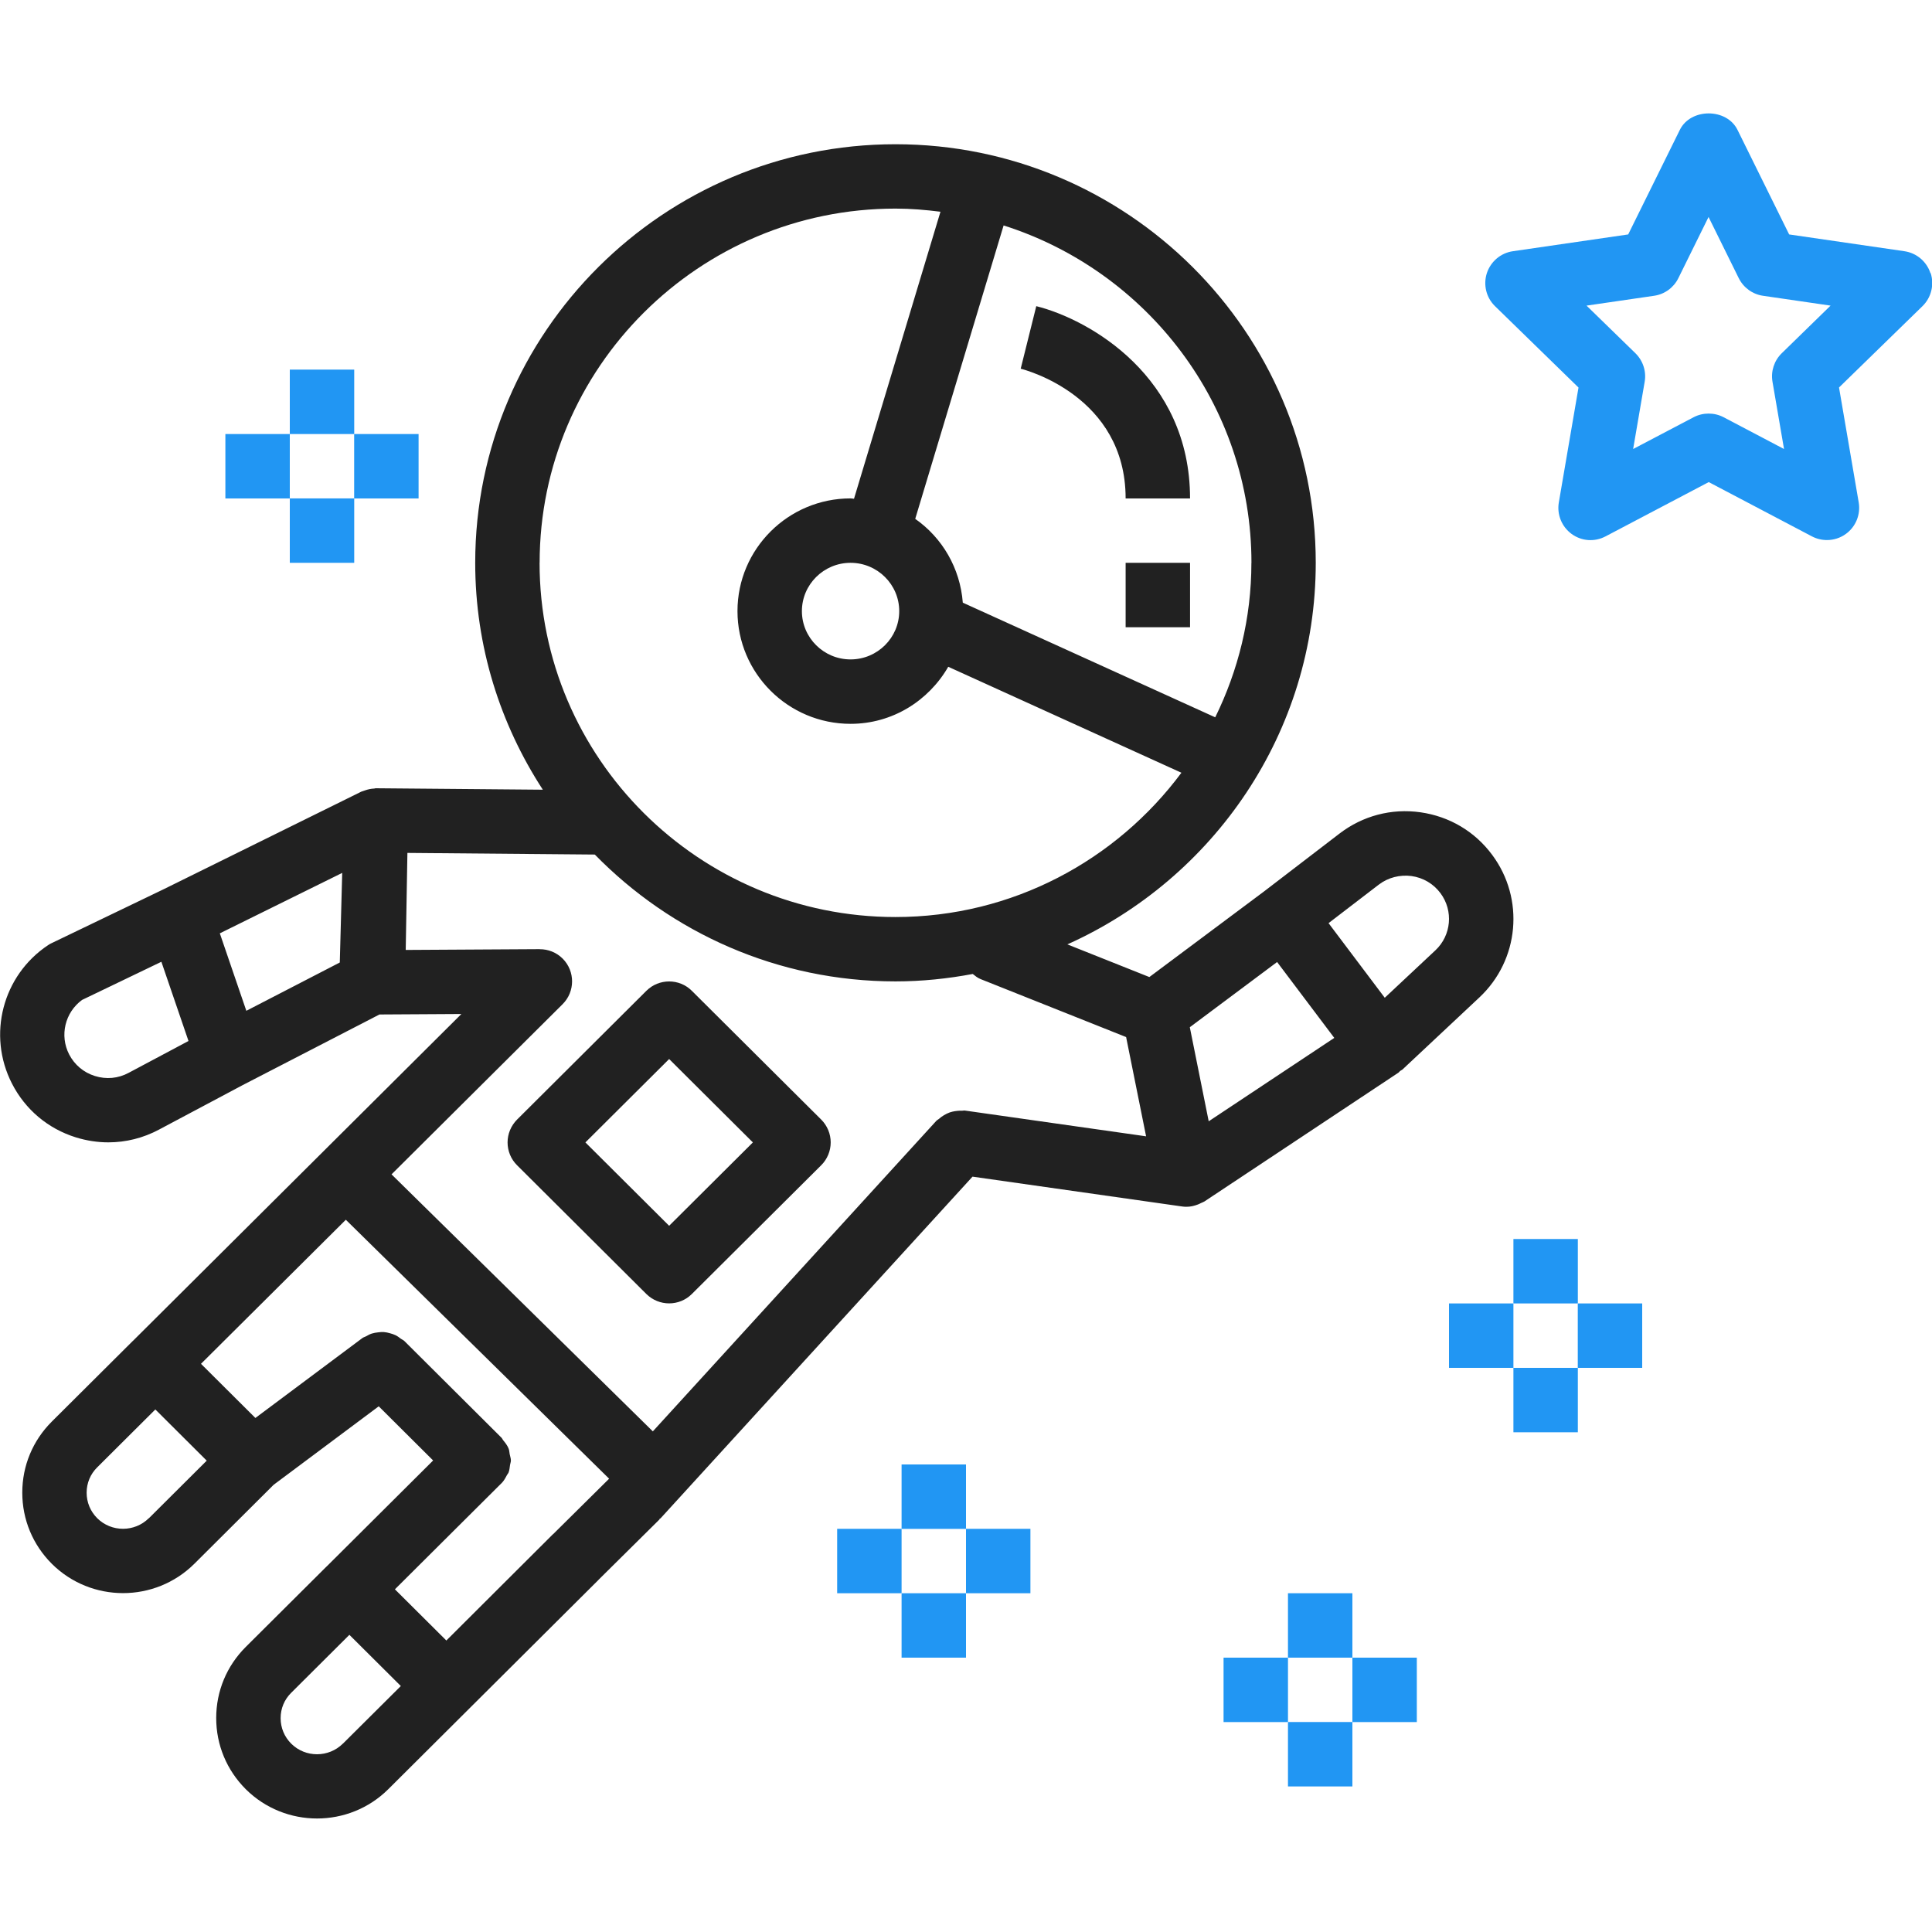
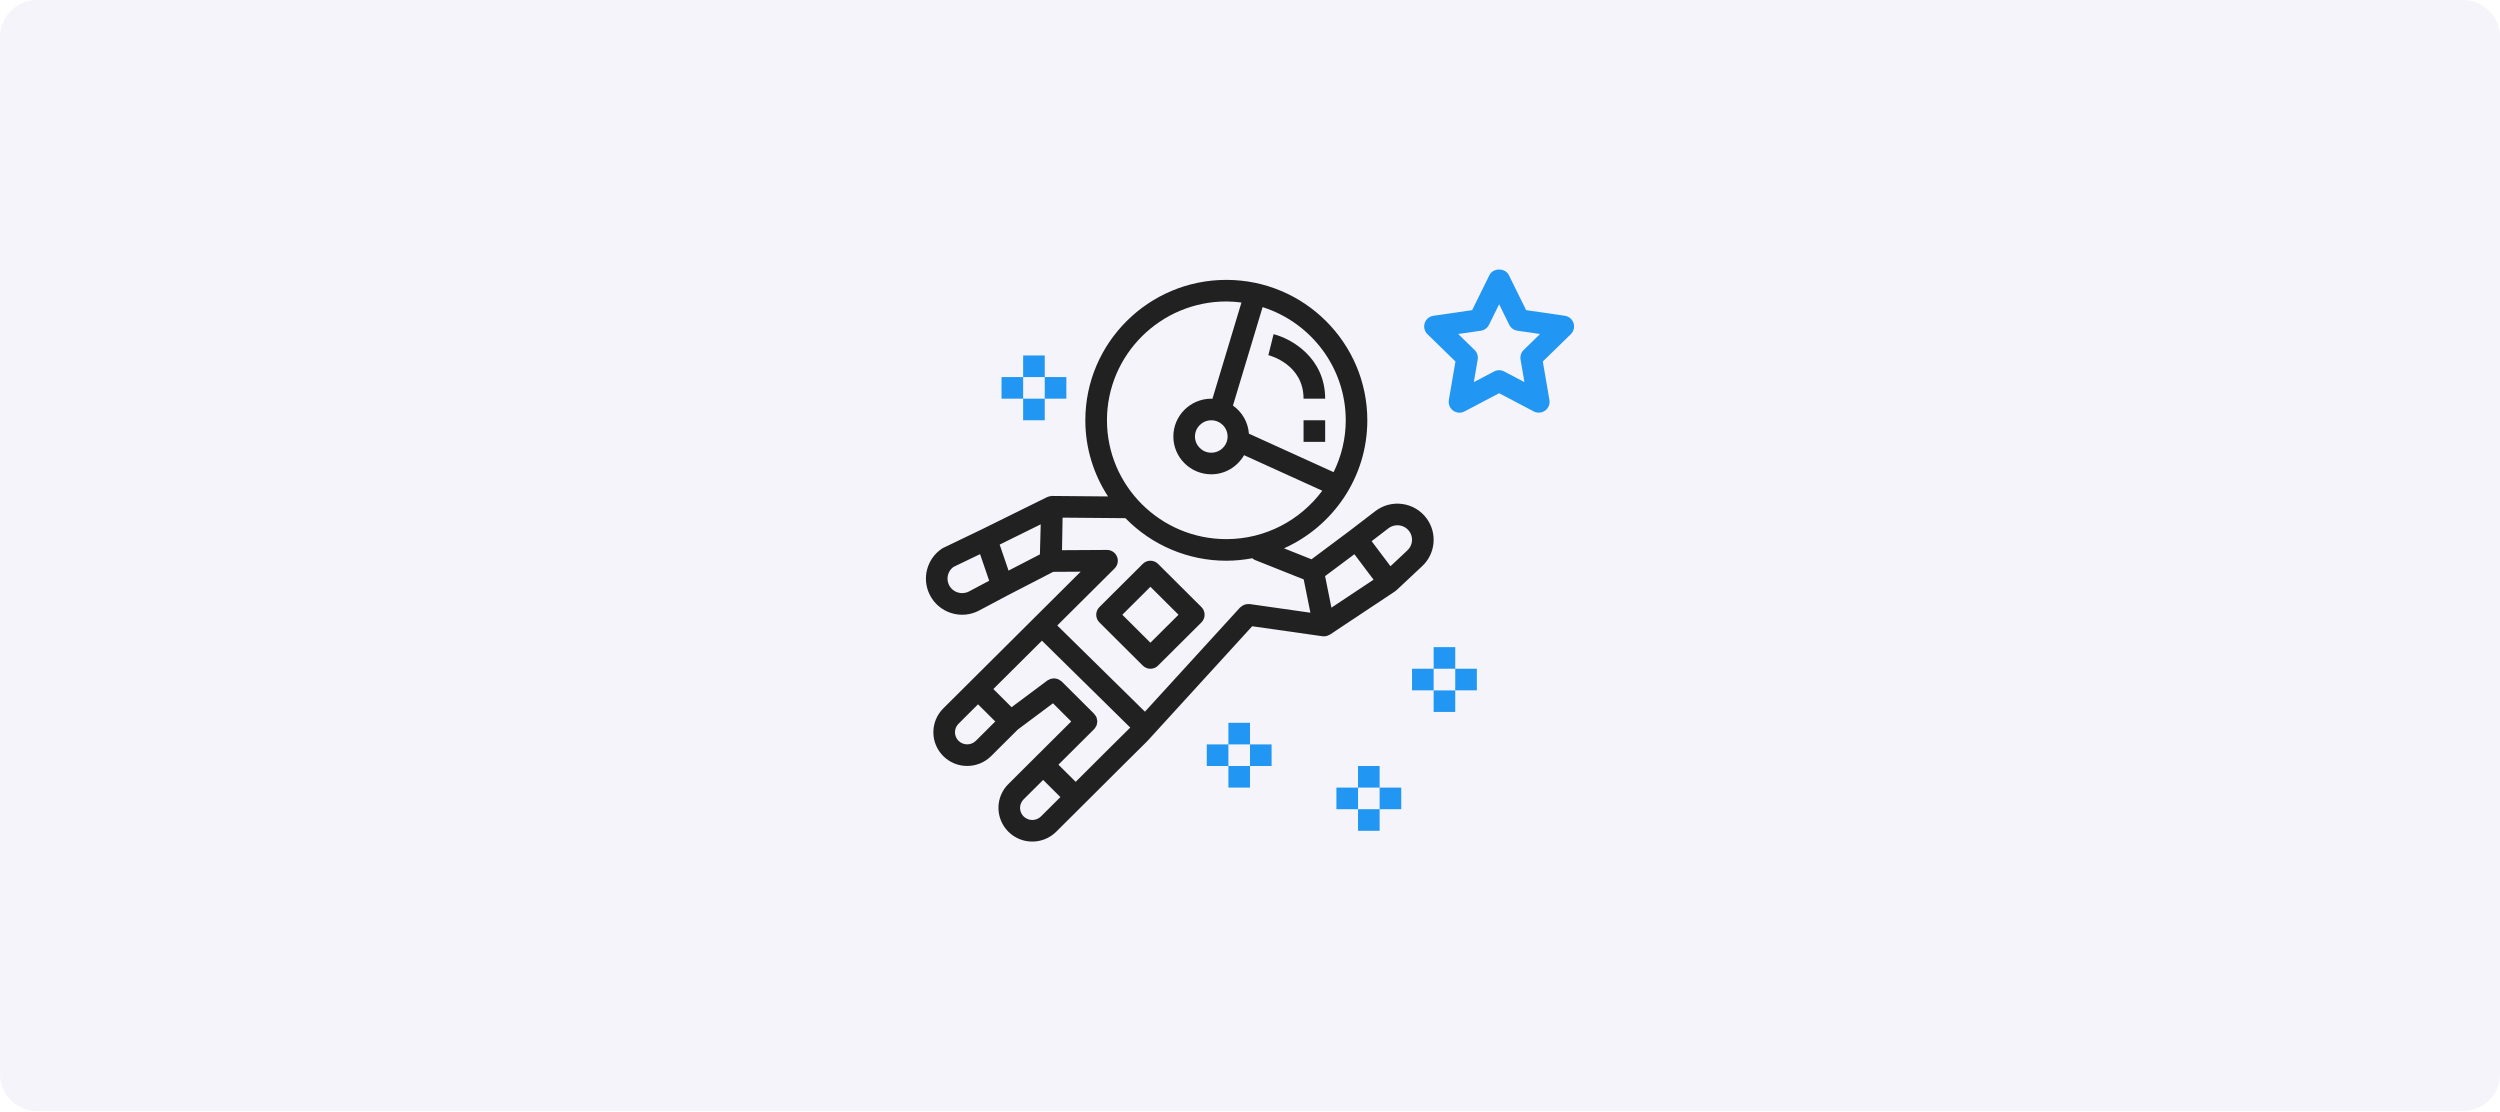
- <svg xmlns="http://www.w3.org/2000/svg" version="1.1" width="32" height="32" viewBox="0 0 32 32">
-   <path fill="#2196f3" d="M31.974 4.524c-0.063-0.193-0.229-0.333-0.43-0.363l-1.91-0.278-0.855-1.731c-0.179-0.365-0.777-0.365-0.956 0l-0.855 1.731-1.91 0.278c-0.201 0.029-0.367 0.17-0.431 0.363-0.062 0.193-0.011 0.405 0.135 0.547l1.383 1.348-0.326 1.903c-0.034 0.2 0.048 0.402 0.212 0.522 0.166 0.121 0.382 0.135 0.562 0.040l1.709-0.899 1.709 0.899c0.078 0.041 0.164 0.061 0.249 0.061 0.11 0 0.221-0.034 0.314-0.102 0.164-0.119 0.246-0.322 0.212-0.522l-0.326-1.903 1.383-1.348c0.145-0.142 0.197-0.354 0.135-0.547zM29.511 5.851c-0.125 0.122-0.183 0.299-0.153 0.472l0.191 1.114-1-0.526c-0.078-0.041-0.163-0.061-0.249-0.061s-0.17 0.020-0.249 0.061l-1.001 0.526 0.191-1.114c0.030-0.173-0.028-0.349-0.153-0.472l-0.81-0.789 1.119-0.163c0.174-0.025 0.324-0.134 0.402-0.292l0.5-1.013 0.5 1.013c0.078 0.157 0.228 0.267 0.402 0.292l1.119 0.163-0.809 0.789z" />
-   <path fill="#2196f3" d="M26.134 20.522h-1.067v1.067h1.067v-1.067z" />
-   <path fill="#2196f3" d="M26.134 22.656h-1.067v1.067h1.067v-1.067z" />
-   <path fill="#2196f3" d="M27.2 21.589h-1.067v1.067h1.067v-1.067z" />
-   <path fill="#2196f3" d="M25.067 21.589h-1.067v1.067h1.067v-1.067z" />
-   <path fill="#2196f3" d="M22.4 26.389h-1.067v1.067h1.067v-1.067z" />
-   <path fill="#2196f3" d="M22.4 28.522h-1.067v1.067h1.067v-1.067z" />
-   <path fill="#2196f3" d="M23.467 27.456h-1.067v1.067h1.067v-1.067z" />
-   <path fill="#2196f3" d="M21.333 27.456h-1.067v1.067h1.067v-1.067z" />
-   <path fill="#2196f3" d="M16 24.256h-1.067v1.067h1.067v-1.067z" />
-   <path fill="#2196f3" d="M16 26.389h-1.067v1.067h1.067v-1.067z" />
-   <path fill="#2196f3" d="M17.067 25.322h-1.067v1.067h1.067v-1.067z" />
-   <path fill="#2196f3" d="M14.933 25.322h-1.067v1.067h1.067v-1.067z" />
-   <path fill="#2196f3" d="M5.867 6.122h-1.067v1.067h1.067v-1.067z" />
-   <path fill="#2196f3" d="M5.867 8.255h-1.067v1.067h1.067v-1.067z" />
-   <path fill="#2196f3" d="M6.933 7.189h-1.067v1.067h1.067v-1.067z" />
-   <path fill="#2196f3" d="M4.8 7.189h-1.067v1.067h1.067v-1.067z" />
-   <path fill="#212121" d="M24.715 14.159c-0.287-0.388-0.709-0.637-1.188-0.705-0.481-0.068-0.956 0.058-1.34 0.352l-1.252 0.96-1.898 1.417-1.358-0.541c2.421-1.086 4.114-3.508 4.114-6.32 0-3.823-3.123-6.933-6.961-6.933s-6.961 3.11-6.961 6.933c0 1.386 0.414 2.674 1.12 3.758l-2.764-0.024c-0.002 0-0.003 0-0.005 0-0.009 0-0.015 0.004-0.023 0.005-0.053 0.002-0.105 0.013-0.155 0.031-0.013 0.005-0.026 0.008-0.038 0.013-0.006 0.003-0.013 0.003-0.019 0.006l-3.233 1.596c-0.001 0-0.001 0-0.001 0.001l-1.893 0.911c-0.021 0.009-0.042 0.021-0.063 0.035-0.755 0.502-1.012 1.489-0.598 2.295 0.22 0.429 0.595 0.745 1.056 0.889 0.178 0.055 0.359 0.083 0.539 0.083 0.29 0 0.577-0.071 0.839-0.211l1.388-0.738 2.264-1.169 1.357-0.008-5.442 5.416c-0.001 0.001-0.001 0.001-0.002 0.001l-1.339 1.333c-0.316 0.315-0.49 0.732-0.49 1.178s0.174 0.863 0.49 1.179c0.325 0.323 0.752 0.485 1.179 0.485s0.854-0.162 1.18-0.485l1.314-1.309 1.741-1.3 0.901 0.897-1.762 1.754c-0 0.001-0.001 0.001-0.002 0.001l-1.339 1.333c-0.316 0.315-0.49 0.732-0.49 1.178s0.174 0.863 0.49 1.179c0.325 0.323 0.753 0.485 1.18 0.485s0.855-0.162 1.18-0.485l3.482-3.467c0.001-0.001 0.001-0.001 0.001-0.002l1.010-1-0.004-0.004c0.006-0.006 0.015-0.009 0.022-0.015l5.166-5.658 3.471 0.494c0.025 0.004 0.050 0.005 0.075 0.005 0.065 0 0.127-0.015 0.187-0.038 0.018-0.006 0.033-0.015 0.050-0.023 0.019-0.010 0.039-0.015 0.058-0.027l3.213-2.133c0.012-0.008 0.018-0.021 0.029-0.029 0.013-0.010 0.029-0.014 0.041-0.026l1.271-1.191c0.662-0.62 0.753-1.635 0.212-2.362zM2.13 17.77c-0.173 0.093-0.37 0.111-0.558 0.052-0.187-0.058-0.338-0.186-0.427-0.358-0.161-0.314-0.068-0.695 0.214-0.902l1.314-0.632 0.449 1.312-0.992 0.528zM5.628 15.942l-1.548 0.8-0.439-1.283 2.027-1.001-0.040 1.484zM20.727 9.322c0 0.918-0.219 1.785-0.599 2.559l-4.181-1.899c-0.044-0.573-0.341-1.075-0.788-1.388l1.464-4.86c2.378 0.756 4.105 2.974 4.105 5.588zM8.938 9.322c0-3.235 2.644-5.867 5.894-5.867 0.253 0 0.5 0.021 0.745 0.052l-1.432 4.754c-0.019-0.001-0.037-0.006-0.057-0.006-1.033 0-1.873 0.837-1.873 1.867s0.84 1.867 1.873 1.867c0.694 0 1.294-0.383 1.618-0.945l3.862 1.755c-1.075 1.446-2.795 2.39-4.737 2.39-3.25 0-5.894-2.632-5.894-5.867zM14.894 10.122c0 0.441-0.362 0.8-0.806 0.8s-0.806-0.359-0.806-0.8c0-0.441 0.362-0.8 0.806-0.8s0.806 0.359 0.806 0.8zM2.465 25.146c-0.236 0.234-0.619 0.234-0.854 0.001-0.114-0.114-0.176-0.263-0.176-0.423s0.062-0.309 0.176-0.421l0.962-0.958 0.851 0.848-0.959 0.955zM5.679 28.88c-0.236 0.234-0.619 0.235-0.855 0.001-0.114-0.114-0.176-0.263-0.176-0.423s0.062-0.309 0.176-0.421l0.963-0.959 0.852 0.848-0.96 0.955zM9.16 25.411c-0.001 0-0.001 0-0.002 0.001l-1.765 1.76-0.852-0.848 1.763-1.755c0 0 0 0 0-0s0.001-0.001 0.002-0.001c0.040-0.040 0.065-0.088 0.090-0.135 0.007-0.014 0.020-0.026 0.026-0.040 0.017-0.041 0.019-0.085 0.026-0.129 0.003-0.025 0.014-0.047 0.014-0.073 0-0.036-0.013-0.070-0.020-0.106-0.006-0.032-0.006-0.065-0.019-0.095-0.020-0.050-0.055-0.094-0.091-0.138-0.010-0.012-0.014-0.027-0.025-0.038 0 0 0 0-0.001 0s-0.001-0.002-0.001-0.002l-1.607-1.6c-0.017-0.017-0.039-0.024-0.058-0.038-0.028-0.022-0.055-0.042-0.087-0.058-0.030-0.015-0.061-0.024-0.093-0.033-0.034-0.010-0.067-0.017-0.103-0.020-0.033-0.002-0.063 0.001-0.095 0.005-0.036 0.004-0.069 0.009-0.104 0.020-0.034 0.011-0.063 0.027-0.094 0.045-0.020 0.011-0.042 0.015-0.061 0.029l-1.773 1.324-0.901-0.897 2.399-2.386 4.361 4.289-0.928 0.919zM15.979 18.394c-0.015-0.002-0.030 0.004-0.045 0.003-0.039-0.002-0.076 0.001-0.115 0.007-0.030 0.005-0.059 0.011-0.088 0.021-0.034 0.012-0.065 0.028-0.097 0.047-0.030 0.018-0.057 0.037-0.083 0.061-0.013 0.011-0.028 0.017-0.040 0.029l-4.698 5.146-4.328-4.257 2.833-2.818c0.209-0.208 0.21-0.546 0.002-0.755-0.105-0.105-0.243-0.157-0.381-0.156v-0.001l-2.219 0.013 0.028-1.607 3.104 0.027c1.265 1.294 3.029 2.101 4.981 2.101 0.437 0 0.864-0.045 1.279-0.123 0.040 0.032 0.079 0.065 0.13 0.085l2.41 0.96 0.331 1.644-3.003-0.427zM20.020 18.572l-0.313-1.558 1.446-1.080 0.947 1.257-2.080 1.381zM23.774 15.741l-0.838 0.785-0.931-1.236 0.831-0.637c0.155-0.119 0.351-0.168 0.543-0.143 0.193 0.027 0.364 0.128 0.48 0.284 0.217 0.292 0.18 0.699-0.085 0.947z" />
-   <path fill="#212121" d="M13.602 18.544l-2.143-2.133c-0.207-0.207-0.545-0.207-0.753 0l-2.142 2.133c-0.1 0.101-0.157 0.236-0.157 0.378s0.056 0.278 0.157 0.378l2.142 2.133c0.104 0.103 0.241 0.155 0.377 0.155s0.273-0.052 0.376-0.155l2.143-2.133c0.1-0.1 0.157-0.236 0.157-0.378s-0.057-0.278-0.157-0.378zM11.083 20.303l-1.387-1.381 1.387-1.381 1.387 1.381-1.387 1.381z" />
-   <path fill="#212121" d="M17.164 5.071l-0.258 1.036c0.071 0.018 1.738 0.452 1.738 2.149h1.067c-0-2.017-1.666-2.965-2.547-3.185z" />
-   <path fill="#212121" d="M19.711 9.322h-1.067v1.067h1.067v-1.067z" />
+ <svg xmlns="http://www.w3.org/2000/svg" width="270" height="120" fill="none">
+   <rect width="270" height="120" rx="4" fill="#F5F4FA" />
+   <path d="M169.943 34.896a1.166 1.166 0 00-.941-.793l-4.179-.608-1.87-3.787c-.392-.798-1.7-.798-2.092 0l-1.87 3.787-4.18.608a1.165 1.165 0 00-.647 1.99l3.025 2.948-.714 4.162c-.074.438.105.88.463 1.141.363.264.837.297 1.23.09l3.738-1.967 3.738 1.966a1.17 1.17 0 001.23-.089c.359-.26.539-.703.463-1.14l-.714-4.163 3.025-2.949a1.17 1.17 0 00.295-1.196zm-5.387 2.903a1.165 1.165 0 00-.335 1.033l.417 2.437-2.188-1.15a1.164 1.164 0 00-1.088 0l-2.188 1.15.417-2.437a1.164 1.164 0 00-.335-1.033l-1.772-1.727 2.448-.355c.38-.055.708-.294.879-.639l1.094-2.216 1.094 2.216c.171.344.498.584.879.639l2.447.355-1.769 1.727zM157.167 69.892h-2.333v2.334h2.333v-2.334zM157.167 74.56h-2.333v2.332h2.333V74.56zM159.5 72.226h-2.333v2.333h2.333v-2.333zM154.834 72.226H152.5v2.333h2.334v-2.333zM149 82.726h-2.333v2.333H149v-2.333zM149 87.393h-2.333v2.333H149v-2.333zM151.334 85.06H149v2.333h2.334v-2.334zM146.667 85.06h-2.334v2.333h2.334v-2.334zM135 78.06h-2.333v2.333H135v-2.334zM135 82.726h-2.333v2.333H135v-2.333zM137.333 80.392H135v2.334h2.333v-2.334zM132.667 80.392h-2.334v2.334h2.334v-2.334zM112.833 38.392H110.5v2.333h2.333v-2.333zM112.833 43.059H110.5v2.333h2.333V43.06zM115.166 40.725h-2.333v2.334h2.333v-2.334zM110.5 40.725h-2.334v2.334h2.334v-2.334z" fill="#2196F3" />
+   <path d="M154.064 55.974a3.881 3.881 0 00-2.6-1.541 3.887 3.887 0 00-2.931.77l-2.738 2.098-.001.002-4.151 3.1-2.971-1.184c5.297-2.376 8.999-7.674 8.999-13.825 0-8.363-6.831-15.167-15.227-15.167-8.397 0-15.228 6.804-15.228 15.167 0 3.031.907 5.85 2.45 8.222l-6.046-.053h-.01c-.019 0-.034.01-.051.01a1.141 1.141 0 00-.34.069c-.028.01-.057.016-.084.029-.014.005-.028.007-.042.014l-7.072 3.491c-.001 0-.003 0-.003.002l-4.141 1.991a.863.863 0 00-.138.077 3.895 3.895 0 00-1.309 5.022 3.884 3.884 0 002.31 1.944 3.892 3.892 0 003.016-.281l3.036-1.614 4.952-2.558 2.968-.017-11.904 11.846-.003.003-2.929 2.916a3.61 3.61 0 00-1.072 2.576 3.62 3.62 0 001.072 2.579 3.65 3.65 0 002.58 1.061c.936 0 1.869-.354 2.582-1.061l2.875-2.863 3.808-2.843 1.97 1.962-3.853 3.837-.004.002-2.928 2.917a3.607 3.607 0 00-1.073 2.576 3.648 3.648 0 003.653 3.64c.935 0 1.871-.354 2.582-1.061l2.93-2.917 4.686-4.667.003-.003 2.208-2.188-.008-.008c.014-.014.034-.019.048-.034l11.3-12.377 7.593 1.08c.055.008.11.012.165.012.141 0 .277-.034.409-.084.039-.014.072-.033.109-.051.042-.021.086-.033.126-.06l7.029-4.666c.026-.018.04-.046.064-.065.028-.022.063-.031.089-.056l2.781-2.605a3.892 3.892 0 00.464-5.166zm-49.404 7.898a1.558 1.558 0 01-1.221.113 1.562 1.562 0 01-.465-2.756l2.874-1.382.692 2.022.29.85-2.17 1.153zm7.65-3.998l-3.387 1.75-.558-1.633-.402-1.174 4.434-2.189-.087 3.246zm33.03-14.482c0 2.009-.479 3.904-1.31 5.599l-9.147-4.155a4.067 4.067 0 00-1.724-3.035l3.202-10.633c5.202 1.655 8.979 6.507 8.979 12.224zm-25.788 0c0-7.076 5.784-12.834 12.894-12.834.553 0 1.094.047 1.63.115l-3.133 10.398c-.042 0-.081-.012-.124-.012-2.259 0-4.097 1.831-4.097 4.083 0 2.252 1.838 4.083 4.097 4.083 1.519 0 2.831-.838 3.539-2.066l8.449 3.839c-2.351 3.163-6.113 5.227-10.361 5.227-7.11 0-12.894-5.757-12.894-12.833zm13.029 1.75c0 .965-.791 1.75-1.762 1.75a1.759 1.759 0 01-1.763-1.75c0-.965.791-1.75 1.763-1.75.971 0 1.762.785 1.762 1.75zm-27.189 32.865a1.33 1.33 0 01-1.869.002 1.297 1.297 0 010-1.847l2.104-2.097 1.862 1.854-2.097 2.088zm7.03 8.167a1.33 1.33 0 01-1.87.001 1.297 1.297 0 010-1.846l2.106-2.098.881.876.982.978-2.099 2.09zm7.616-7.588l-.003.002-3.861 3.85-.881-.876-.982-.977 3.857-3.84v-.001l.004-.002c.087-.088.142-.193.196-.297.015-.03.044-.056.057-.087.036-.09.042-.187.056-.281.007-.054.03-.104.03-.16 0-.077-.028-.153-.044-.23-.014-.07-.014-.141-.041-.209a1.164 1.164 0 00-.199-.301c-.023-.026-.031-.058-.055-.083h-.002l-.002-.004-3.515-3.5c-.037-.038-.085-.053-.127-.085a1.124 1.124 0 00-.19-.126 1.115 1.115 0 00-.205-.07 1.126 1.126 0 00-.225-.044 1.133 1.133 0 00-.208.01c-.079.01-.152.02-.228.045-.074.023-.139.06-.206.098-.044.024-.093.033-.133.063l-3.88 2.896-1.97-1.963 5.248-5.22 9.538 9.382-2.029 2.01zm14.916-15.349c-.033-.004-.065.008-.099.006a1.195 1.195 0 00-.444.062 1.07 1.07 0 00-.211.103c-.066.04-.125.081-.182.134-.028.024-.062.036-.088.064l-10.277 11.256-9.468-9.311 6.197-6.165a1.167 1.167 0 00-.83-1.993l-4.854.028.061-3.516 6.79.058a15.201 15.201 0 0010.897 4.596c.957 0 1.89-.1 2.799-.268.087.07.174.14.283.185l5.272 2.1.333 1.659.39 1.937-6.569-.935zm8.84.39l-.684-3.408 3.164-2.363.828 1.1 1.243 1.649-4.551 3.022zm8.211-6.193l-1.832 1.717-2.037-2.704 1.818-1.394c.34-.261.768-.368 1.188-.313.422.06.796.28 1.05.622a1.562 1.562 0 01-.187 2.072z" fill="#212121" />
+   <path d="M129.755 65.565l-4.688-4.667a1.165 1.165 0 00-1.646 0l-4.687 4.667c-.219.22-.343.517-.343.827 0 .31.122.608.343.827l4.687 4.667a1.164 1.164 0 001.646 0l4.688-4.667a1.168 1.168 0 000-1.654zm-5.511 3.848l-3.033-3.02 3.033-3.021 3.035 3.02-3.035 3.02zM137.547 36.092l-.564 2.266c.155.039 3.801.988 3.801 4.7h2.334c0-4.412-3.644-6.486-5.571-6.966zM143.118 45.392h-2.334v2.333h2.334v-2.333z" fill="#212121" />
</svg>
